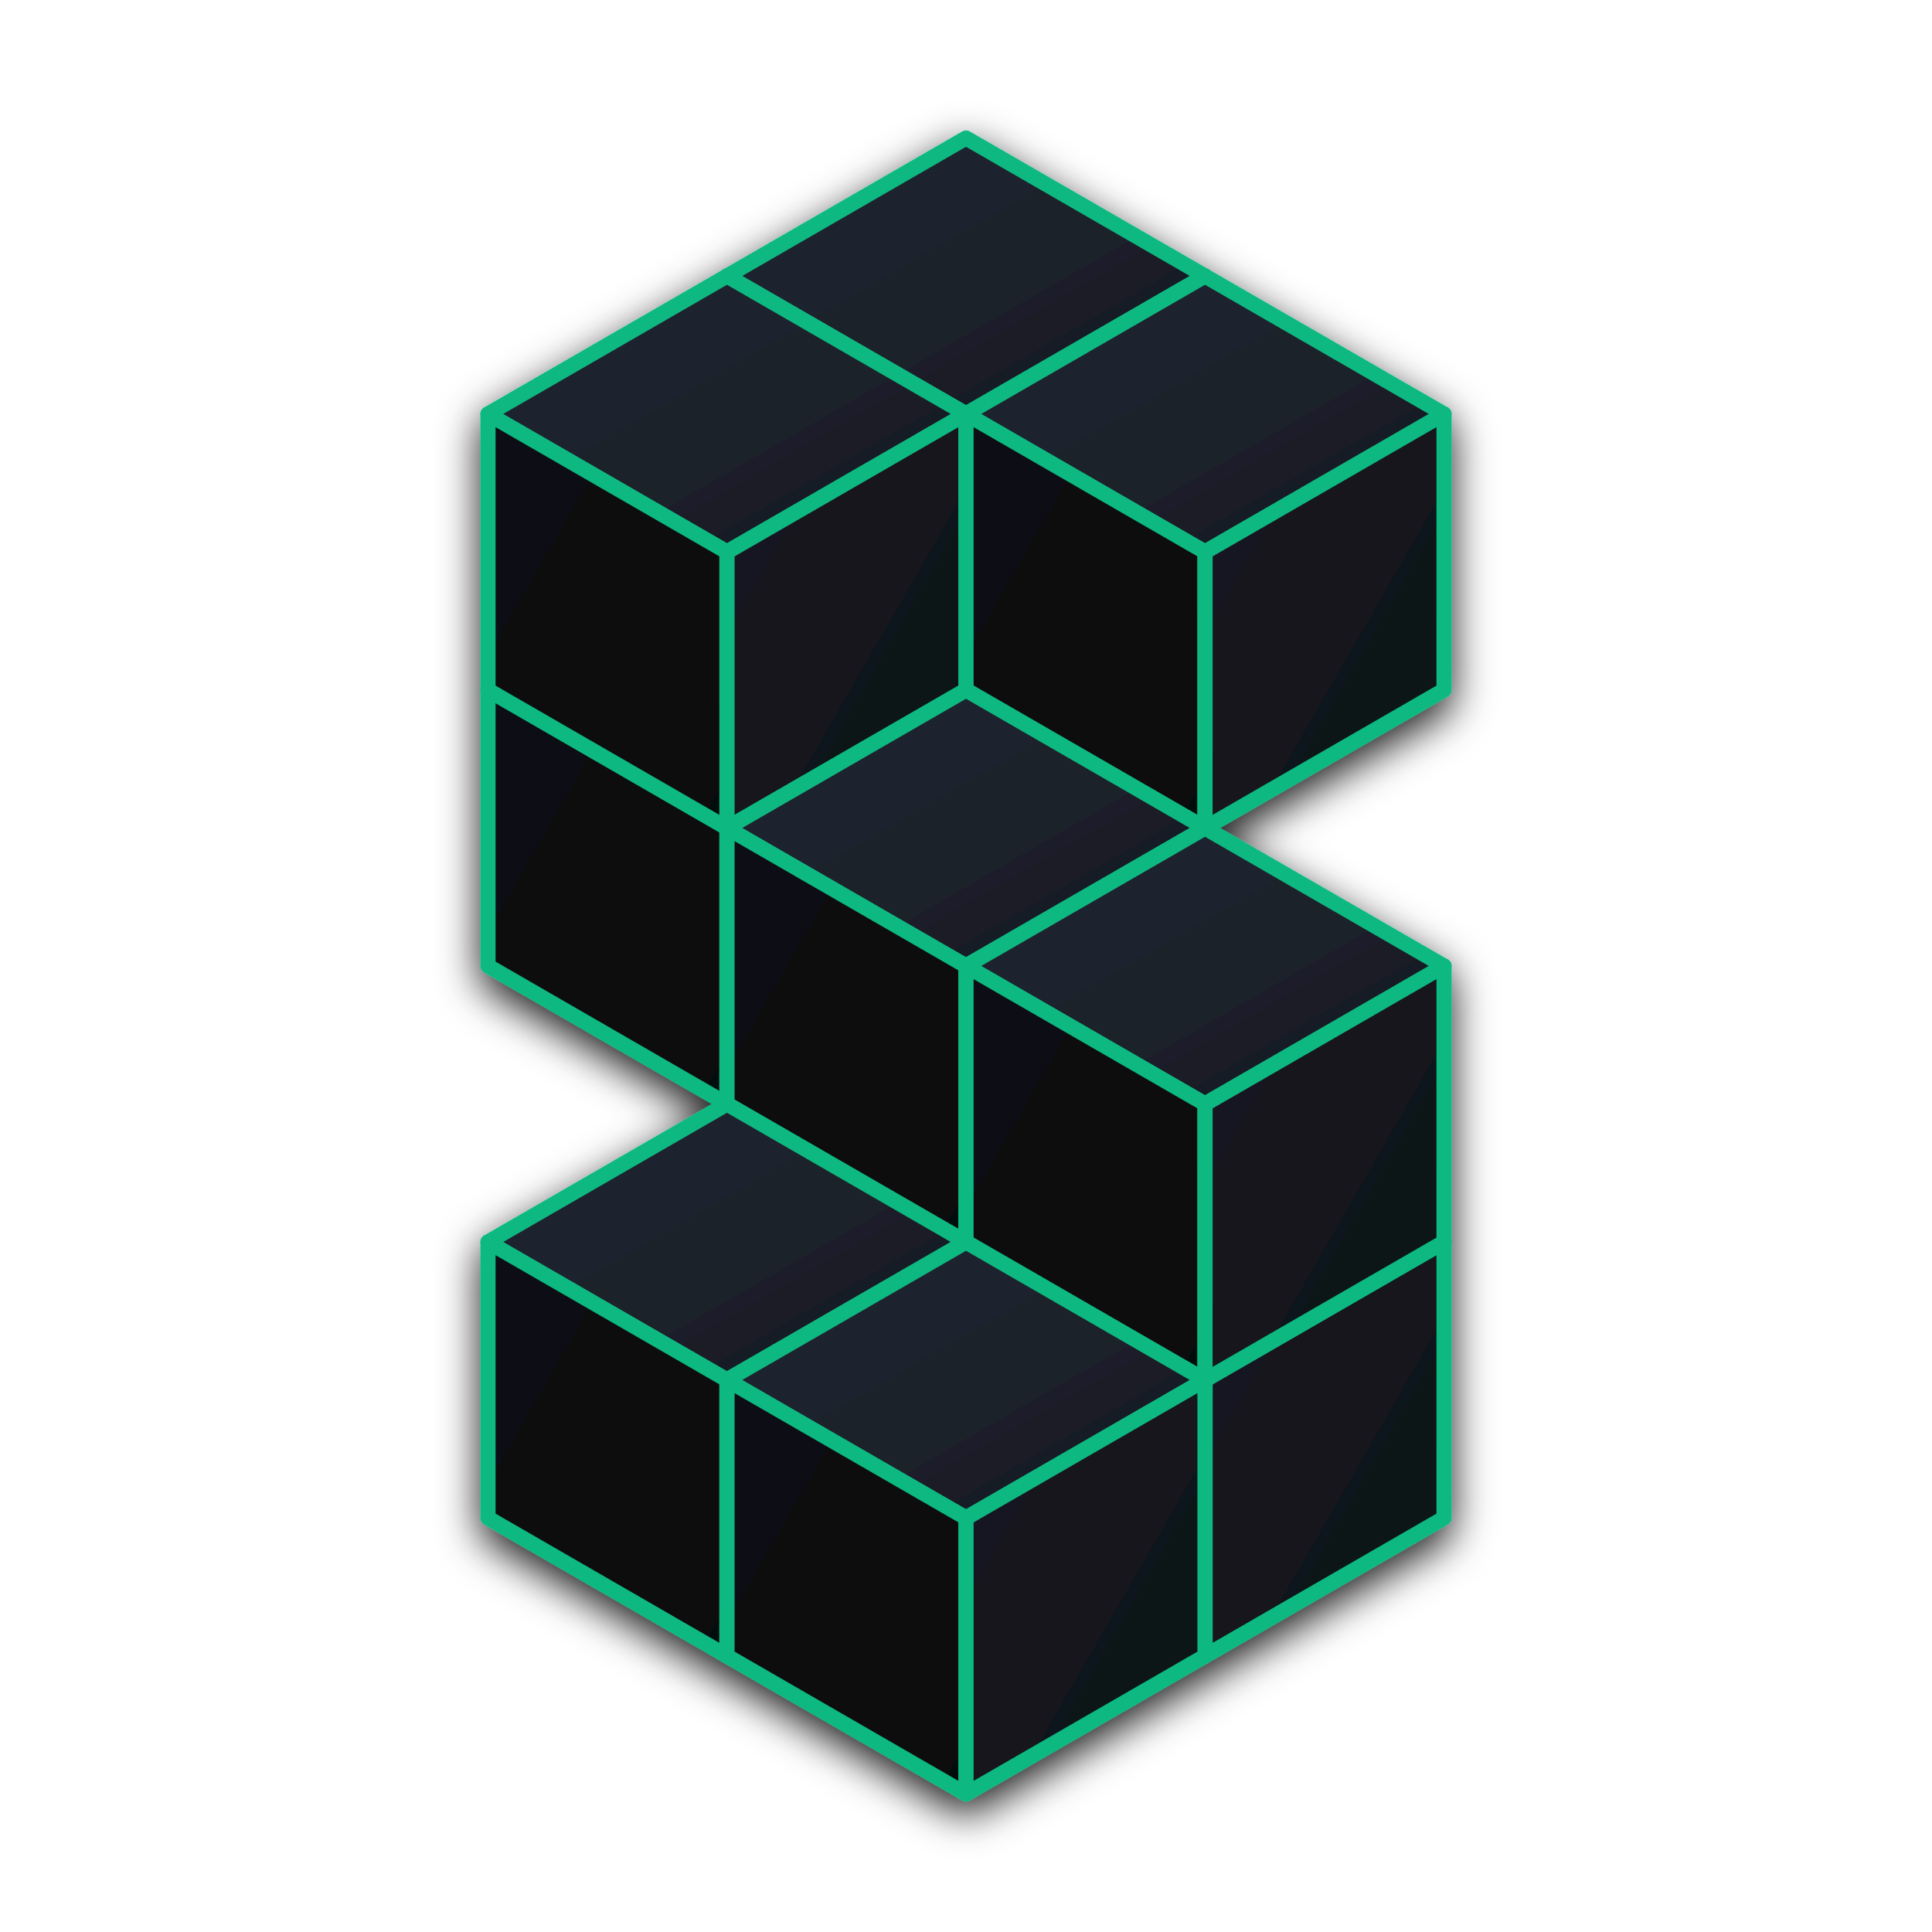
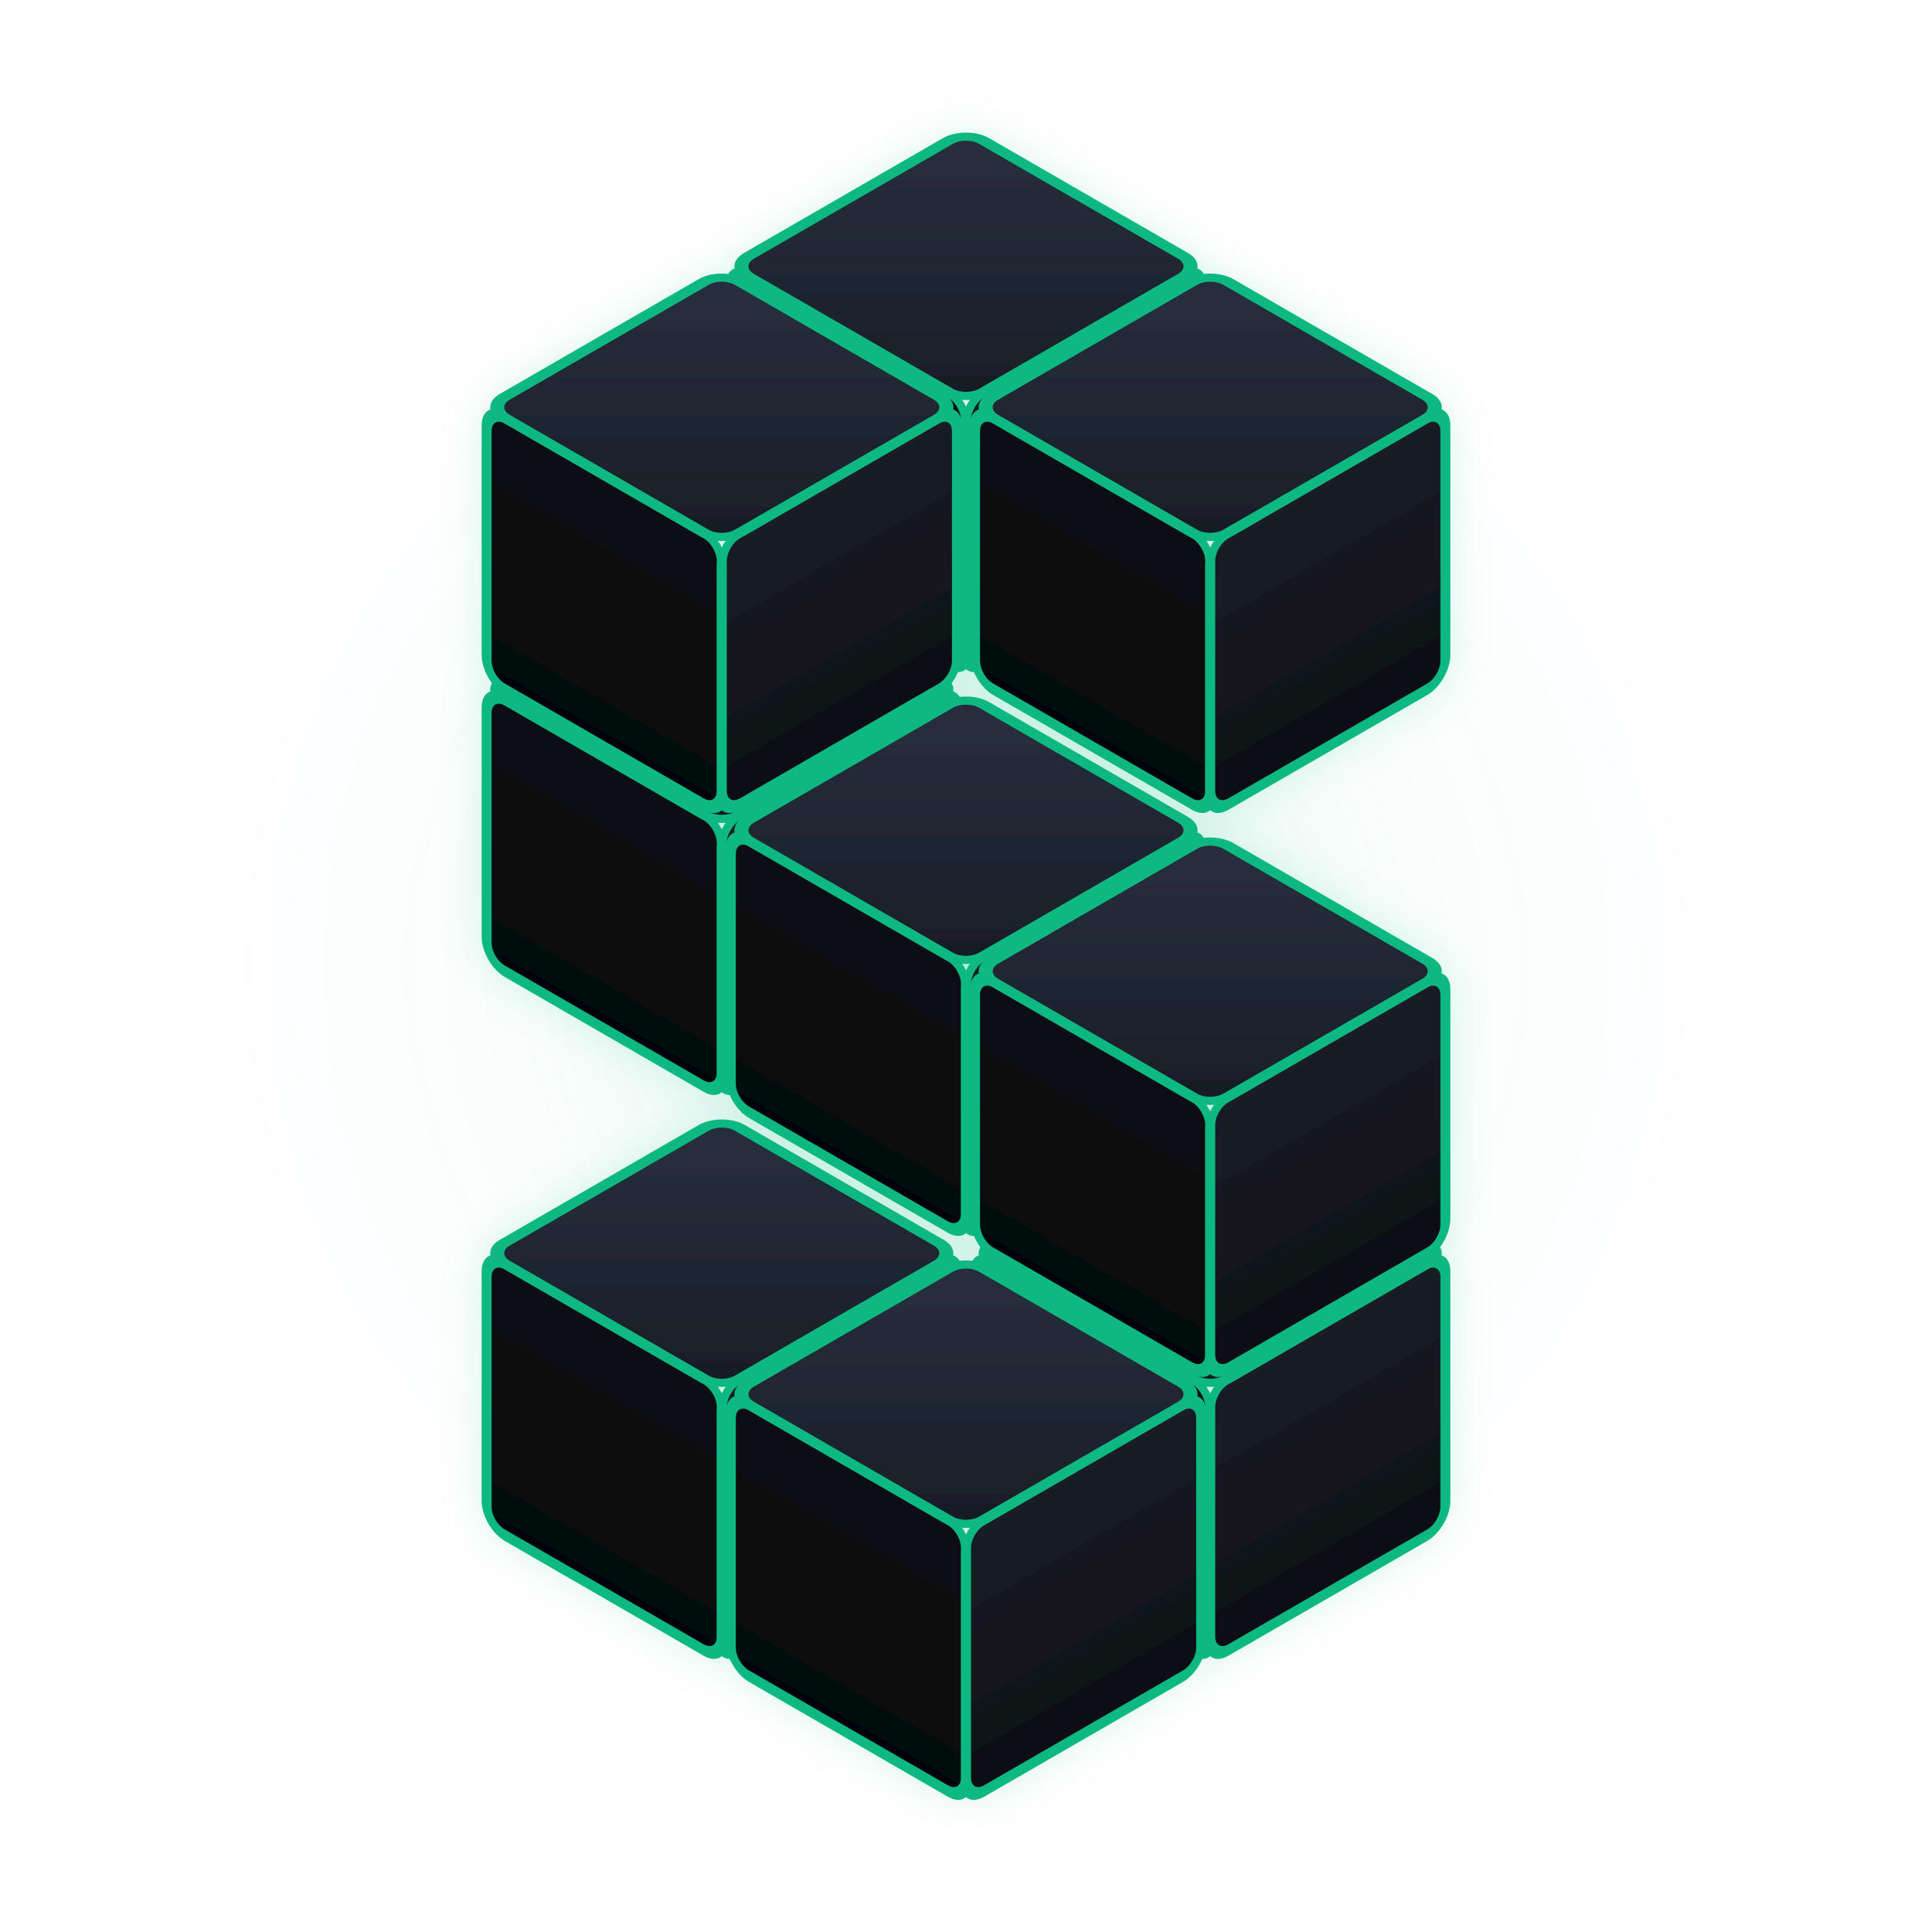
- <svg xmlns="http://www.w3.org/2000/svg" viewBox="-120 -220 240 280" width="800" height="800" fill="none">
+ <svg xmlns="http://www.w3.org/2000/svg" viewBox="-185 -185 370 370" width="800" height="800" fill="none">
  <defs>
-     <linearGradient id="topFace" x1="0%" y1="0%" x2="100%" y2="100%">
-       <stop offset="0%" stop-color="#222834" />
-       <stop offset="100%" stop-color="#161a22" />
+     <linearGradient id="sotrixGradU" x1="0%" y1="0%" x2="100%" y2="100%">
+       <stop offset="0%" stop-color="#28303f" />
+       <stop offset="100%" stop-color="#181d26" />
    </linearGradient>
-     <linearGradient id="leftFace" x1="0%" y1="0%" x2="100%" y2="100%">
+     <linearGradient id="sotrixGradF" x1="0%" y1="0%" x2="0%" y2="100%">
      <stop offset="0%" stop-color="#0e1015" />
-       <stop offset="100%" stop-color="#060709" />
+       <stop offset="100%" stop-color="#050608" />
    </linearGradient>
-     <linearGradient id="rightFace" x1="0%" y1="0%" x2="100%" y2="100%">
-       <stop offset="0%" stop-color="#181c24" />
-       <stop offset="100%" stop-color="#0d0f13" />
+     <linearGradient id="sotrixGradR" x1="0%" y1="0%" x2="0%" y2="100%">
+       <stop offset="0%" stop-color="#1a1e27" />
+       <stop offset="100%" stop-color="#0d0f14" />
    </linearGradient>
-     <filter id="cubeShadow" x="-30%" y="-30%" width="160%" height="170%">
-       <feDropShadow dx="0" dy="8" stdDeviation="10" flood-color="#000000" flood-opacity="0.85" />
+     <radialGradient id="sotrixAura" cx="50%" cy="50%" r="50%">
+       <stop offset="0%" stop-color="#10b981" stop-opacity="0.14" />
+       <stop offset="50%" stop-color="#10b981" stop-opacity="0.03" />
+       <stop offset="85%" stop-color="#10b981" stop-opacity="0" />
+     </radialGradient>
+     <filter id="sotrixShadow" x="-30%" y="-30%" width="160%" height="160%">
+       <feDropShadow dx="0" dy="8" stdDeviation="12" flood-color="#000000" flood-opacity="0.85" />
      <feDropShadow dx="0" dy="2" stdDeviation="3" flood-color="#000000" flood-opacity="0.9" />
+       <feDropShadow dx="0" dy="0" stdDeviation="4" flood-color="#10b981" flood-opacity="0.15" />
    </filter>
-     <g id="cube">
-       <polygon points="0,0 -34.64,-20 0,-40 34.64,-20" fill="url(#topFace)" stroke="#10b981" stroke-width="2.2" stroke-linejoin="round" />
-       <polygon points="0,0 -34.64,-20 -34.64,20 0,40" fill="url(#leftFace)" stroke="#10b981" stroke-width="2.2" stroke-linejoin="round" />
-       <polygon points="0,0 34.64,-20 34.64,20 0,40" fill="url(#rightFace)" stroke="#10b981" stroke-width="2.2" stroke-linejoin="round" />
+   </defs>
+   <circle cx="0" cy="0" r="170" fill="url(#sotrixAura)" pointer-events="none" />
+   <g filter="url(#sotrixShadow)">
+     <g id="cube-T3" transform="translate(0.00, -108.00)">
+       <rect x="-26" y="-26" width="52" height="52" rx="4" ry="4" fill="url(#sotrixGradF)" stroke="#10b981" stroke-width="2.2" stroke-linejoin="round" transform="matrix(0.8660254, 0.5, 0, 1, -22.52, 13.00)" />
+       <rect x="-26" y="-26" width="52" height="52" rx="4" ry="4" fill="url(#sotrixGradR)" stroke="#10b981" stroke-width="2.2" stroke-linejoin="round" transform="matrix(0.8660254, -0.5, 0, 1, 22.52, 13.00)" />
+       <rect x="-26" y="-26" width="52" height="52" rx="4" ry="4" fill="url(#sotrixGradU)" stroke="#10b981" stroke-width="2.2" stroke-linejoin="round" transform="matrix(0.8660254, 0.5, -0.8660254, 0.5, 0, -26)" />
    </g>
-   </defs>
-   <g filter="url(#cubeShadow)">
-     <use href="#cube" x="0" y="-160" />
-     <use href="#cube" x="-34.64" y="-100" />
-     <use href="#cube" x="-34.64" y="-140" />
-     <use href="#cube" x="34.64" y="-140" />
-     <use href="#cube" x="0" y="-80" />
-     <use href="#cube" x="-34.64" y="-20" />
-     <use href="#cube" x="34.64" y="-20" />
-     <use href="#cube" x="34.64" y="-60" />
-     <use href="#cube" x="0" y="0" />
+     <g id="cube-M2" transform="translate(-46.77, -27.00)">
+       <rect x="-26" y="-26" width="52" height="52" rx="4" ry="4" fill="url(#sotrixGradF)" stroke="#10b981" stroke-width="2.2" stroke-linejoin="round" transform="matrix(0.8660254, 0.5, 0, 1, -22.52, 13.00)" />
+       <rect x="-26" y="-26" width="52" height="52" rx="4" ry="4" fill="url(#sotrixGradR)" stroke="#10b981" stroke-width="2.2" stroke-linejoin="round" transform="matrix(0.8660254, -0.5, 0, 1, 22.52, 13.00)" />
+       <rect x="-26" y="-26" width="52" height="52" rx="4" ry="4" fill="url(#sotrixGradU)" stroke="#10b981" stroke-width="2.2" stroke-linejoin="round" transform="matrix(0.8660254, 0.5, -0.8660254, 0.5, 0, -26)" />
+     </g>
+     <g id="cube-T2" transform="translate(-46.77, -81.00)">
+       <rect x="-26" y="-26" width="52" height="52" rx="4" ry="4" fill="url(#sotrixGradF)" stroke="#10b981" stroke-width="2.2" stroke-linejoin="round" transform="matrix(0.8660254, 0.5, 0, 1, -22.52, 13.00)" />
+       <rect x="-26" y="-26" width="52" height="52" rx="4" ry="4" fill="url(#sotrixGradR)" stroke="#10b981" stroke-width="2.2" stroke-linejoin="round" transform="matrix(0.8660254, -0.5, 0, 1, 22.52, 13.00)" />
+       <rect x="-26" y="-26" width="52" height="52" rx="4" ry="4" fill="url(#sotrixGradU)" stroke="#10b981" stroke-width="2.2" stroke-linejoin="round" transform="matrix(0.8660254, 0.5, -0.8660254, 0.5, 0, -26)" />
+     </g>
+     <g id="cube-T6" transform="translate(46.77, -81.00)">
+       <rect x="-26" y="-26" width="52" height="52" rx="4" ry="4" fill="url(#sotrixGradF)" stroke="#10b981" stroke-width="2.2" stroke-linejoin="round" transform="matrix(0.8660254, 0.5, 0, 1, -22.52, 13.00)" />
+       <rect x="-26" y="-26" width="52" height="52" rx="4" ry="4" fill="url(#sotrixGradR)" stroke="#10b981" stroke-width="2.2" stroke-linejoin="round" transform="matrix(0.8660254, -0.5, 0, 1, 22.52, 13.00)" />
+       <rect x="-26" y="-26" width="52" height="52" rx="4" ry="4" fill="url(#sotrixGradU)" stroke="#10b981" stroke-width="2.2" stroke-linejoin="round" transform="matrix(0.8660254, 0.5, -0.8660254, 0.5, 0, -26)" />
+     </g>
+     <g id="cube-M5" transform="translate(0.00, 0.00)">
+       <rect x="-26" y="-26" width="52" height="52" rx="4" ry="4" fill="url(#sotrixGradF)" stroke="#10b981" stroke-width="2.2" stroke-linejoin="round" transform="matrix(0.8660254, 0.5, 0, 1, -22.52, 13.00)" />
+       <rect x="-26" y="-26" width="52" height="52" rx="4" ry="4" fill="url(#sotrixGradR)" stroke="#10b981" stroke-width="2.2" stroke-linejoin="round" transform="matrix(0.8660254, -0.5, 0, 1, 22.52, 13.00)" />
+       <rect x="-26" y="-26" width="52" height="52" rx="4" ry="4" fill="url(#sotrixGradU)" stroke="#10b981" stroke-width="2.2" stroke-linejoin="round" transform="matrix(0.8660254, 0.5, -0.8660254, 0.5, 0, -26)" />
+     </g>
+     <g id="cube-B4" transform="translate(-46.77, 81.00)">
+       <rect x="-26" y="-26" width="52" height="52" rx="4" ry="4" fill="url(#sotrixGradF)" stroke="#10b981" stroke-width="2.2" stroke-linejoin="round" transform="matrix(0.8660254, 0.5, 0, 1, -22.52, 13.00)" />
+       <rect x="-26" y="-26" width="52" height="52" rx="4" ry="4" fill="url(#sotrixGradR)" stroke="#10b981" stroke-width="2.2" stroke-linejoin="round" transform="matrix(0.8660254, -0.5, 0, 1, 22.52, 13.00)" />
+       <rect x="-26" y="-26" width="52" height="52" rx="4" ry="4" fill="url(#sotrixGradU)" stroke="#10b981" stroke-width="2.2" stroke-linejoin="round" transform="matrix(0.8660254, 0.5, -0.8660254, 0.5, 0, -26)" />
+     </g>
+     <g id="cube-B8" transform="translate(46.77, 81.00)">
+       <rect x="-26" y="-26" width="52" height="52" rx="4" ry="4" fill="url(#sotrixGradF)" stroke="#10b981" stroke-width="2.2" stroke-linejoin="round" transform="matrix(0.8660254, 0.5, 0, 1, -22.52, 13.00)" />
+       <rect x="-26" y="-26" width="52" height="52" rx="4" ry="4" fill="url(#sotrixGradR)" stroke="#10b981" stroke-width="2.2" stroke-linejoin="round" transform="matrix(0.8660254, -0.5, 0, 1, 22.52, 13.00)" />
+       <rect x="-26" y="-26" width="52" height="52" rx="4" ry="4" fill="url(#sotrixGradU)" stroke="#10b981" stroke-width="2.2" stroke-linejoin="round" transform="matrix(0.8660254, 0.5, -0.8660254, 0.5, 0, -26)" />
+     </g>
+     <g id="cube-M8" transform="translate(46.77, 27.00)">
+       <rect x="-26" y="-26" width="52" height="52" rx="4" ry="4" fill="url(#sotrixGradF)" stroke="#10b981" stroke-width="2.2" stroke-linejoin="round" transform="matrix(0.8660254, 0.5, 0, 1, -22.52, 13.00)" />
+       <rect x="-26" y="-26" width="52" height="52" rx="4" ry="4" fill="url(#sotrixGradR)" stroke="#10b981" stroke-width="2.2" stroke-linejoin="round" transform="matrix(0.8660254, -0.5, 0, 1, 22.52, 13.00)" />
+       <rect x="-26" y="-26" width="52" height="52" rx="4" ry="4" fill="url(#sotrixGradU)" stroke="#10b981" stroke-width="2.2" stroke-linejoin="round" transform="matrix(0.8660254, 0.5, -0.8660254, 0.5, 0, -26)" />
+     </g>
+     <g id="cube-B7" transform="translate(0.00, 108.00)">
+       <rect x="-26" y="-26" width="52" height="52" rx="4" ry="4" fill="url(#sotrixGradF)" stroke="#10b981" stroke-width="2.2" stroke-linejoin="round" transform="matrix(0.8660254, 0.5, 0, 1, -22.52, 13.00)" />
+       <rect x="-26" y="-26" width="52" height="52" rx="4" ry="4" fill="url(#sotrixGradR)" stroke="#10b981" stroke-width="2.2" stroke-linejoin="round" transform="matrix(0.8660254, -0.5, 0, 1, 22.52, 13.00)" />
+       <rect x="-26" y="-26" width="52" height="52" rx="4" ry="4" fill="url(#sotrixGradU)" stroke="#10b981" stroke-width="2.2" stroke-linejoin="round" transform="matrix(0.8660254, 0.5, -0.8660254, 0.5, 0, -26)" />
+     </g>
  </g>
</svg>
